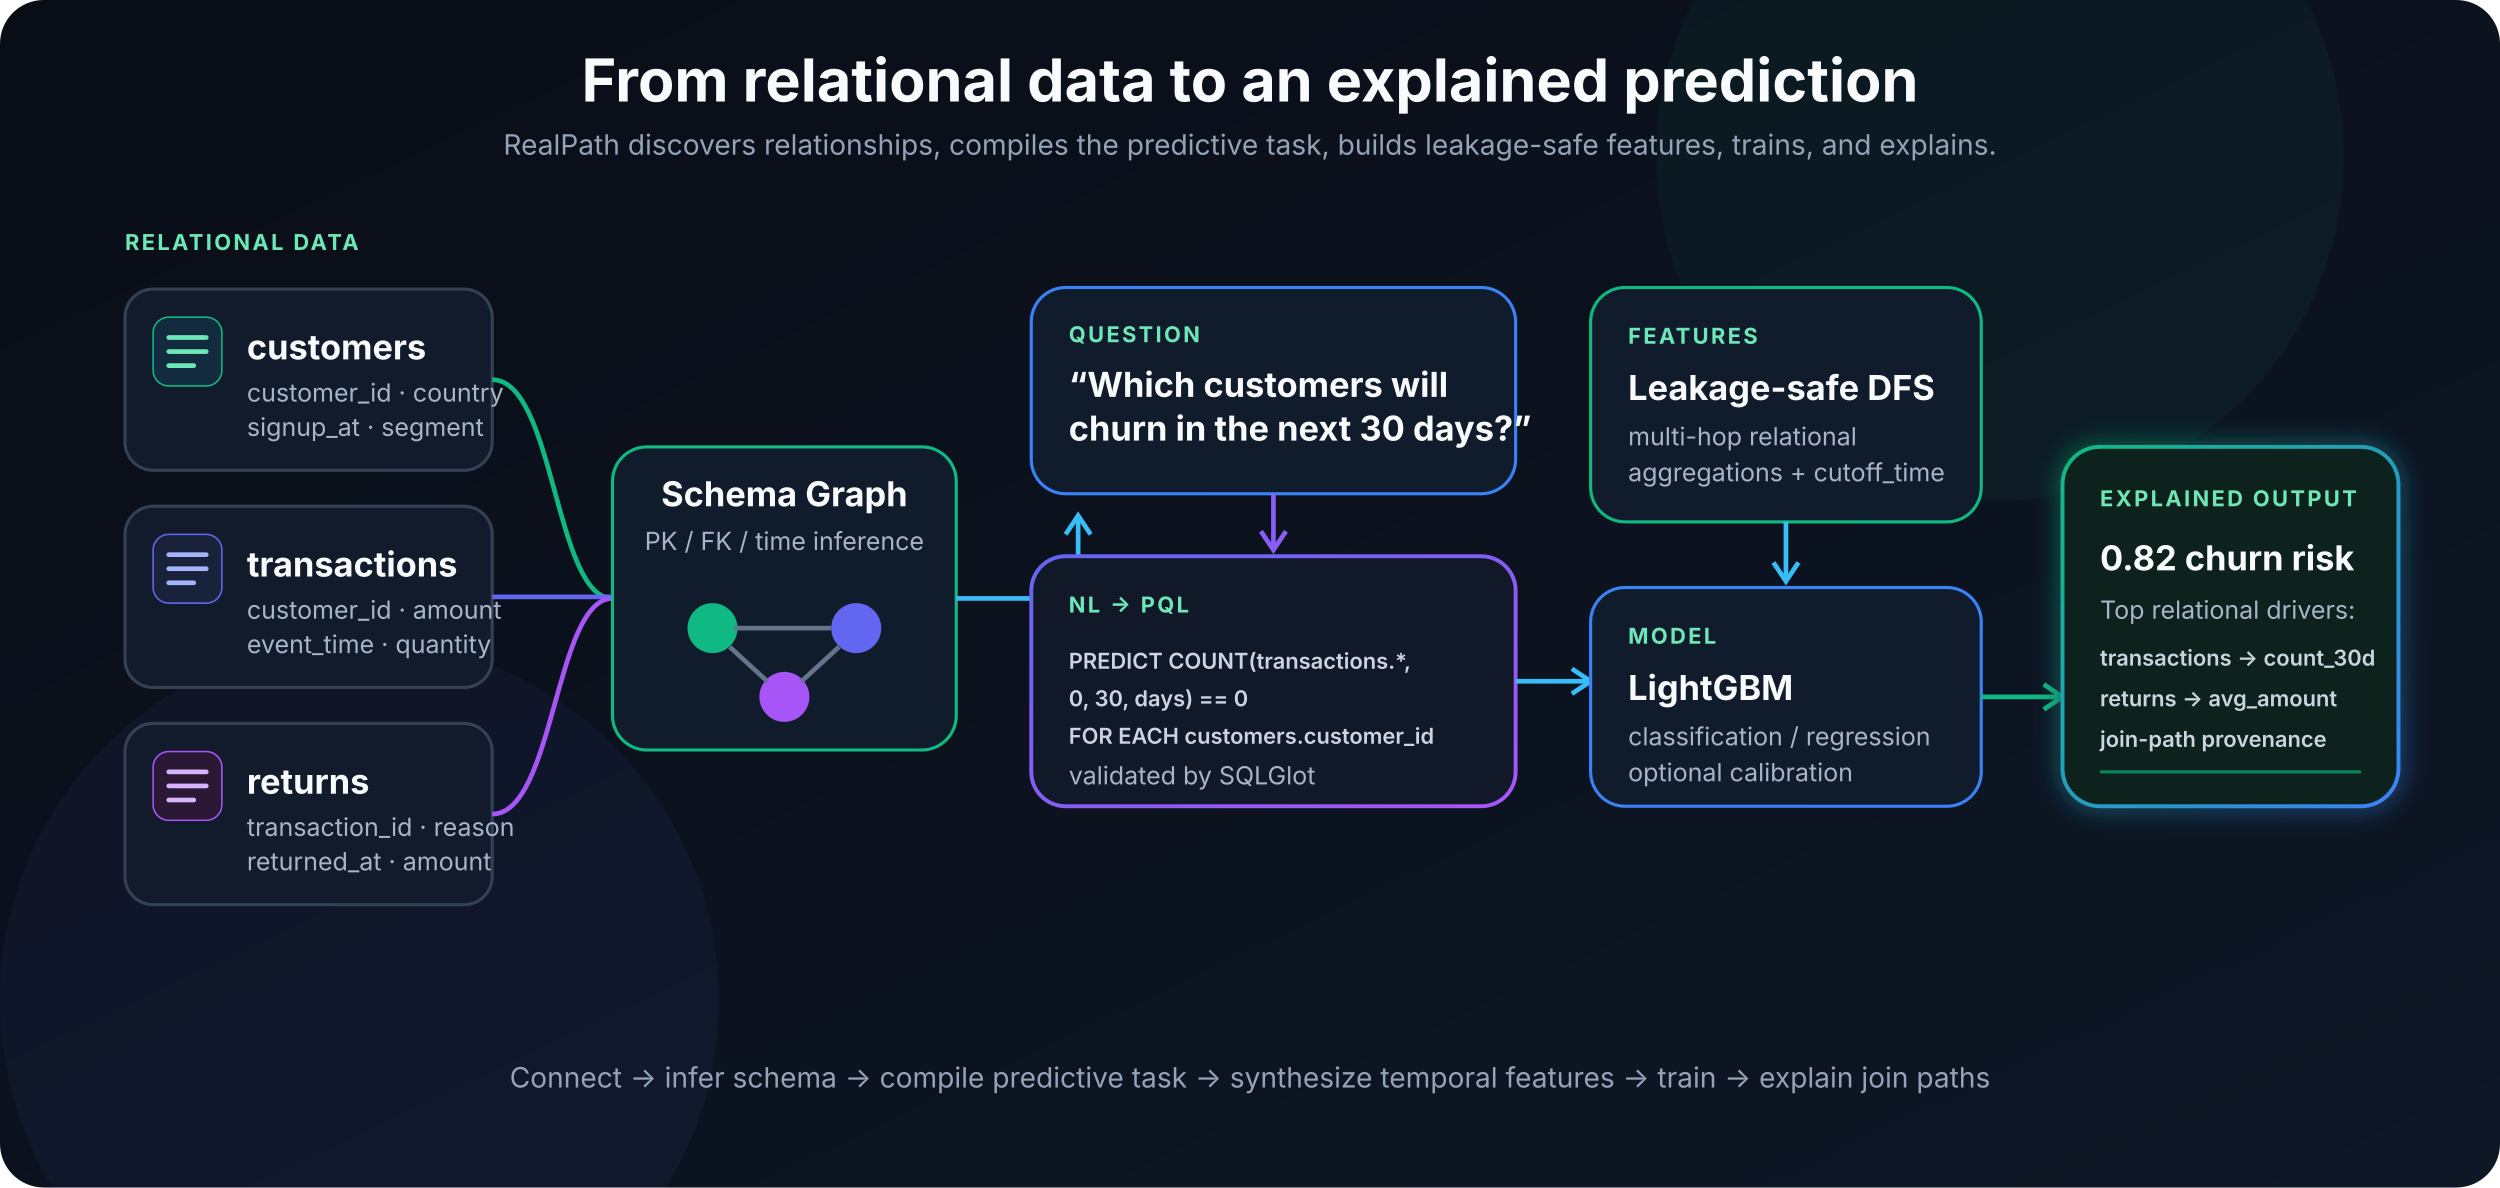
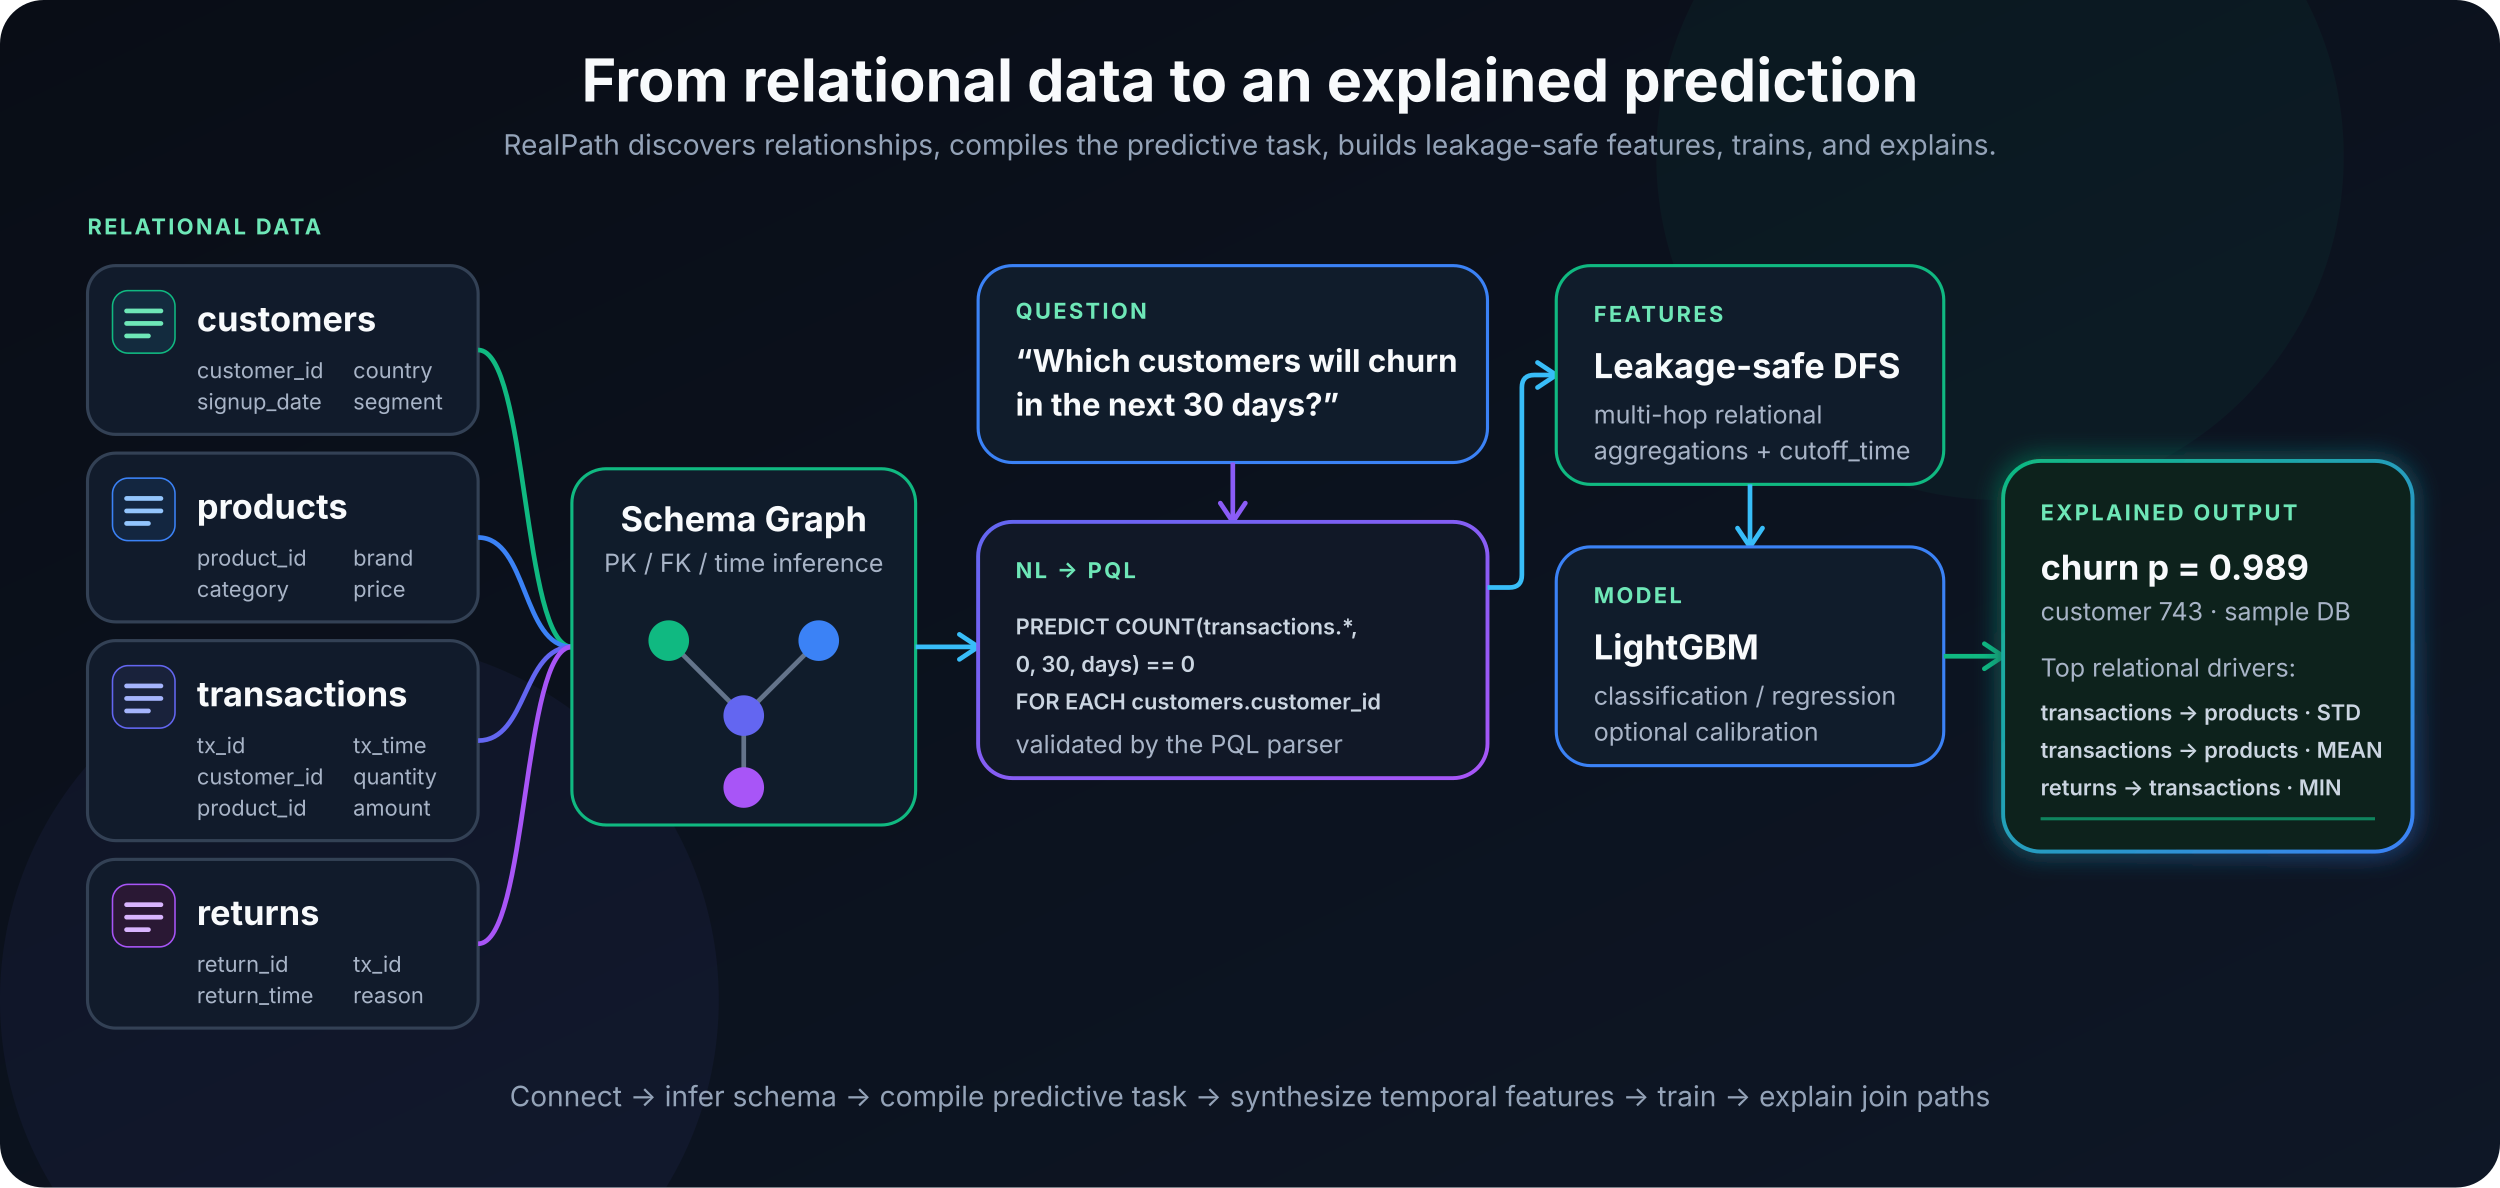
<svg xmlns="http://www.w3.org/2000/svg" width="1600" height="760" viewBox="0 0 1600 760">
  <defs>
    <linearGradient id="bg" x1="0" y1="0" x2="1" y2="1">
      <stop offset="0" stop-color="#090D16" />
      <stop offset="1" stop-color="#0E1726" />
    </linearGradient>
    <linearGradient id="g1" x1="0" y1="0" x2="1" y2="1">
      <stop offset="0" stop-color="#10B981" />
      <stop offset="1" stop-color="#3B82F6" />
    </linearGradient>
    <linearGradient id="g2" x1="0" y1="0" x2="1" y2="1">
      <stop offset="0" stop-color="#6366F1" />
      <stop offset="1" stop-color="#A855F7" />
    </linearGradient>
    <filter id="glow" x="-40%" y="-40%" width="180%" height="180%">
      <feGaussianBlur stdDeviation="8" result="b" />
      <feMerge>
        <feMergeNode in="b" />
        <feMergeNode in="SourceGraphic" />
      </feMerge>
    </filter>
+     <clipPath id="frame">
+       <rect width="1600" height="760" rx="28" />
+     </clipPath>
    <style>
    .title{font:700 38px Inter,Segoe UI,Arial,sans-serif;fill:#F8FAFC}
    .subtitle{font:400 18px Inter,Segoe UI,Arial,sans-serif;fill:#94A3B8}
    .cardTitle{font:700 22px Inter,Segoe UI,Arial,sans-serif;fill:#F8FAFC}
+     .question{font:700 20px Inter,Segoe UI,Arial,sans-serif;fill:#F8FAFC}
    .cardText{font:400 16px Inter,Segoe UI,Arial,sans-serif;fill:#A8B4C7}
+     .field{font:400 14px Inter,Segoe UI,Arial,sans-serif;fill:#A8B4C7}
    .tiny{font:600 14px Inter,Segoe UI,Arial,sans-serif;fill:#CBD5E1}
    .label{font:700 14px Inter,Segoe UI,Arial,sans-serif;fill:#6EE7B7;letter-spacing:1.5px}
  </style>
  </defs>
  <rect width="1600" height="760" rx="28" fill="url(#bg)" />
-   <circle cx="1280" cy="100" r="220" fill="#10B981" opacity=".05" />
-   <circle cx="230" cy="640" r="230" fill="#6366F1" opacity=".06" />
+   <g clip-path="url(#frame)">
+     <circle cx="1280" cy="100" r="220" fill="#10B981" opacity=".05" />
+     <circle cx="230" cy="640" r="230" fill="#6366F1" opacity=".06" />
+   </g>
  <text x="800" y="65" text-anchor="middle" class="title">From relational data to an explained prediction</text>
  <text x="800" y="99" text-anchor="middle" class="subtitle">RealPath discovers relationships, compiles the predictive task, builds leakage-safe features, trains, and explains.</text>
-   <text x="80" y="160" class="label">RELATIONAL DATA</text>
-   <g transform="translate(80 185)">
-     <rect width="235" height="116" rx="18" fill="#111B2B" stroke="#334155" stroke-width="2" />
-     <rect x="18" y="18" width="44" height="44" rx="10" fill="#132B3E" stroke="#10B981" />
-     <path d="M28 31h24M28 40h24M28 49h16" stroke="#6EE7B7" stroke-width="3" stroke-linecap="round" />
-     <text x="78" y="45" class="cardTitle">customers</text>
-     <text x="78" y="72" class="cardText">customer_id · country</text>
-     <text x="78" y="94" class="cardText">signup_at · segment</text>
+   <text x="56" y="150" class="label">RELATIONAL DATA</text>
+   <g transform="translate(56 170)">
+     <rect width="250" height="108" rx="18" fill="#111B2B" stroke="#334155" stroke-width="2" />
+     <rect x="16" y="16" width="40" height="40" rx="10" fill="#132B3E" stroke="#10B981" />
+     <path d="M25 29h22M25 37h22M25 45h14" stroke="#6EE7B7" stroke-width="3" stroke-linecap="round" />
+     <text x="70" y="42" class="cardTitle">customers</text>
+     <text x="70" y="72" class="field">customer_id</text>
+     <text x="170" y="72" class="field">country</text>
+     <text x="70" y="92" class="field">signup_date</text>
+     <text x="170" y="92" class="field">segment</text>
  </g>
-   <g transform="translate(80 324)">
-     <rect width="235" height="116" rx="18" fill="#111B2B" stroke="#334155" stroke-width="2" />
-     <rect x="18" y="18" width="44" height="44" rx="10" fill="#19223B" stroke="#6366F1" />
-     <path d="M28 31h24M28 40h24M28 49h16" stroke="#A5B4FC" stroke-width="3" stroke-linecap="round" />
-     <text x="78" y="45" class="cardTitle">transactions</text>
-     <text x="78" y="72" class="cardText">customer_id · amount</text>
-     <text x="78" y="94" class="cardText">event_time · quantity</text>
+   <g transform="translate(56 290)">
+     <rect width="250" height="108" rx="18" fill="#111B2B" stroke="#334155" stroke-width="2" />
+     <rect x="16" y="16" width="40" height="40" rx="10" fill="#132640" stroke="#3B82F6" />
+     <path d="M25 29h22M25 37h22M25 45h14" stroke="#93C5FD" stroke-width="3" stroke-linecap="round" />
+     <text x="70" y="42" class="cardTitle">products</text>
+     <text x="70" y="72" class="field">product_id</text>
+     <text x="170" y="72" class="field">brand</text>
+     <text x="70" y="92" class="field">category</text>
+     <text x="170" y="92" class="field">price</text>
  </g>
-   <g transform="translate(80 463)">
-     <rect width="235" height="116" rx="18" fill="#111B2B" stroke="#334155" stroke-width="2" />
-     <rect x="18" y="18" width="44" height="44" rx="10" fill="#2A1834" stroke="#A855F7" />
-     <path d="M28 31h24M28 40h24M28 49h16" stroke="#D8B4FE" stroke-width="3" stroke-linecap="round" />
-     <text x="78" y="45" class="cardTitle">returns</text>
-     <text x="78" y="72" class="cardText">transaction_id · reason</text>
-     <text x="78" y="94" class="cardText">returned_at · amount</text>
+   <g transform="translate(56 410)">
+     <rect width="250" height="128" rx="18" fill="#111B2B" stroke="#334155" stroke-width="2" />
+     <rect x="16" y="16" width="40" height="40" rx="10" fill="#19223B" stroke="#6366F1" />
+     <path d="M25 29h22M25 37h22M25 45h14" stroke="#A5B4FC" stroke-width="3" stroke-linecap="round" />
+     <text x="70" y="42" class="cardTitle">transactions</text>
+     <text x="70" y="72" class="field">tx_id</text>
+     <text x="170" y="72" class="field">tx_time</text>
+     <text x="70" y="92" class="field">customer_id</text>
+     <text x="170" y="92" class="field">quantity</text>
+     <text x="70" y="112" class="field">product_id</text>
+     <text x="170" y="112" class="field">amount</text>
  </g>
-   <path d="M315 243 C355 243 355 383 392 383" stroke="#10B981" stroke-width="3" fill="none" />
-   <path d="M315 382 H392" stroke="#6366F1" stroke-width="3" />
-   <path d="M315 521 C355 521 355 383 392 383" stroke="#A855F7" stroke-width="3" fill="none" />
-   <g transform="translate(392 286)">
-     <rect width="220" height="194" rx="22" fill="#101C2B" stroke="#10B981" stroke-width="2" />
-     <text x="110" y="38" text-anchor="middle" class="cardTitle">Schema Graph</text>
+   <g transform="translate(56 550)">
+     <rect width="250" height="108" rx="18" fill="#111B2B" stroke="#334155" stroke-width="2" />
+     <rect x="16" y="16" width="40" height="40" rx="10" fill="#2A1834" stroke="#A855F7" />
+     <path d="M25 29h22M25 37h22M25 45h14" stroke="#D8B4FE" stroke-width="3" stroke-linecap="round" />
+     <text x="70" y="42" class="cardTitle">returns</text>
+     <text x="70" y="72" class="field">return_id</text>
+     <text x="170" y="72" class="field">tx_id</text>
+     <text x="70" y="92" class="field">return_time</text>
+     <text x="170" y="92" class="field">reason</text>
+   </g>
+   <g fill="none" stroke-width="3">
+     <path d="M306 224 C338 224 334 414 366 414" stroke="#10B981" />
+     <path d="M306 344 C338 344 334 414 366 414" stroke="#3B82F6" />
+     <path d="M306 474 C338 474 334 414 366 414" stroke="#6366F1" />
+     <path d="M306 604 C338 604 334 414 366 414" stroke="#A855F7" />
+   </g>
+   <g transform="translate(366 300)">
+     <rect width="220" height="228" rx="22" fill="#101C2B" stroke="#10B981" stroke-width="2" />
+     <text x="110" y="40" text-anchor="middle" class="cardTitle">Schema Graph</text>
    <text x="110" y="66" text-anchor="middle" class="cardText">PK / FK / time inference</text>
-     <circle cx="64" cy="116" r="16" fill="#10B981" />
-     <circle cx="156" cy="116" r="16" fill="#6366F1" />
-     <circle cx="110" cy="160" r="16" fill="#A855F7" />
-     <path d="M78 116h62M75 128l24 22M145 128l-24 22" stroke="#64748B" stroke-width="3" />
+     <path d="M71 119L101 149M149 119L119 149M110 171V191" stroke="#64748B" stroke-width="3" stroke-linecap="round" />
+     <circle cx="62" cy="110" r="13" fill="#10B981" />
+     <circle cx="158" cy="110" r="13" fill="#3B82F6" />
+     <circle cx="110" cy="158" r="13" fill="#6366F1" />
+     <circle cx="110" cy="204" r="13" fill="#A855F7" />
  </g>
-   <g transform="translate(660 184)">
-     <rect width="310" height="132" rx="22" fill="#101C2B" stroke="#3B82F6" stroke-width="2" />
-     <text x="24" y="35" class="label">QUESTION</text>
-     <text x="24" y="70" class="cardTitle">“Which customers will</text>
-     <text x="24" y="98" class="cardTitle">churn in the next 30 days?”</text>
+   <path d="M586 414 H626" stroke="#38BDF8" stroke-width="3" fill="none" />
+   <path d="M614 406l12 8-12 8" fill="none" stroke="#38BDF8" stroke-width="3" stroke-linecap="round" stroke-linejoin="round" />
+   <g transform="translate(626 170)">
+     <rect width="326" height="126" rx="22" fill="#101C2B" stroke="#3B82F6" stroke-width="2" />
+     <text x="24" y="34" class="label">QUESTION</text>
+     <text x="24" y="68" class="question">“Which customers will churn</text>
+     <text x="24" y="96" class="question">in the next 30 days?”</text>
  </g>
-   <path d="M612 383 H690 V330" stroke="#38BDF8" stroke-width="3" fill="none" />
-   <path d="M682 342l8-12 8 12" fill="none" stroke="#38BDF8" stroke-width="3" />
-   <g transform="translate(660 356)">
-     <rect width="310" height="160" rx="22" fill="#111827" stroke="url(#g2)" stroke-width="2.5" />
+   <path d="M789 296 V333" stroke="#8B5CF6" stroke-width="3" fill="none" />
+   <path d="M781 322l8 12 8-12" fill="none" stroke="#8B5CF6" stroke-width="3" stroke-linecap="round" stroke-linejoin="round" />
+   <g transform="translate(626 334)">
+     <rect width="326" height="164" rx="22" fill="#111827" stroke="url(#g2)" stroke-width="2.5" />
    <text x="24" y="36" class="label">NL → PQL</text>
    <text x="24" y="72" class="tiny">PREDICT COUNT(transactions.*,</text>
    <text x="24" y="96" class="tiny">0, 30, days) == 0</text>
    <text x="24" y="120" class="tiny">FOR EACH customers.customer_id</text>
-     <text x="24" y="146" class="cardText">validated by SQLGlot</text>
+     <text x="24" y="148" class="cardText">validated by the PQL parser</text>
  </g>
-   <path d="M815 316v34" stroke="#8B5CF6" stroke-width="3" />
-   <path d="M807 340l8 12 8-12" fill="none" stroke="#8B5CF6" stroke-width="3" />
-   <path d="M970 436h48" stroke="#38BDF8" stroke-width="3" />
-   <path d="M1006 428l12 8-12 8" fill="none" stroke="#38BDF8" stroke-width="3" />
-   <g transform="translate(1018 184)">
-     <rect width="250" height="150" rx="22" fill="#101C2B" stroke="#10B981" stroke-width="2" />
+   <path d="M952 376 H966 Q974 376 974 368 V248 Q974 240 982 240 H996" stroke="#38BDF8" stroke-width="3" fill="none" />
+   <path d="M984 232l12 8-12 8" fill="none" stroke="#38BDF8" stroke-width="3" stroke-linecap="round" stroke-linejoin="round" />
+   <g transform="translate(996 170)">
+     <rect width="248" height="140" rx="22" fill="#101C2B" stroke="#10B981" stroke-width="2" />
    <text x="24" y="36" class="label">FEATURES</text>
    <text x="24" y="72" class="cardTitle">Leakage-safe DFS</text>
    <text x="24" y="101" class="cardText">multi-hop relational</text>
    <text x="24" y="124" class="cardText">aggregations + cutoff_time</text>
  </g>
-   <g transform="translate(1018 376)">
-     <rect width="250" height="140" rx="22" fill="#101C2B" stroke="#3B82F6" stroke-width="2" />
+   <path d="M1120 310 V349" stroke="#38BDF8" stroke-width="3" fill="none" />
+   <path d="M1112 338l8 12 8-12" fill="none" stroke="#38BDF8" stroke-width="3" stroke-linecap="round" stroke-linejoin="round" />
+   <g transform="translate(996 350)">
+     <rect width="248" height="140" rx="22" fill="#101C2B" stroke="#3B82F6" stroke-width="2" />
    <text x="24" y="36" class="label">MODEL</text>
    <text x="24" y="72" class="cardTitle">LightGBM</text>
    <text x="24" y="101" class="cardText">classification / regression</text>
    <text x="24" y="124" class="cardText">optional calibration</text>
  </g>
-   <path d="M1143 334v36" stroke="#38BDF8" stroke-width="3" />
-   <path d="M1135 360l8 12 8-12" fill="none" stroke="#38BDF8" stroke-width="3" />
-   <path d="M1268 446h52" stroke="#10B981" stroke-width="3" />
-   <path d="M1308 438l12 8-12 8" fill="none" stroke="#10B981" stroke-width="3" />
-   <g transform="translate(1320 286)">
-     <rect width="215" height="230" rx="24" fill="#0B241F" stroke="url(#g1)" stroke-width="2.5" filter="url(#glow)" />
+   <path d="M1244 420 H1282" stroke="#10B981" stroke-width="3" fill="none" />
+   <path d="M1270 412l12 8-12 8" fill="none" stroke="#10B981" stroke-width="3" stroke-linecap="round" stroke-linejoin="round" />
+   <g transform="translate(1282 295)">
+     <rect width="262" height="250" rx="24" fill="#0B241F" stroke="url(#g1)" stroke-width="2.5" filter="url(#glow)" />
    <text x="24" y="38" class="label">EXPLAINED OUTPUT</text>
-     <text x="24" y="79" class="cardTitle">0.82 churn risk</text>
-     <text x="24" y="110" class="cardText">Top relational drivers:</text>
-     <text x="24" y="140" class="tiny">transactions → count_30d</text>
-     <text x="24" y="166" class="tiny">returns → avg_amount</text>
-     <text x="24" y="192" class="tiny">join-path provenance</text>
-     <rect x="24" y="207" width="167" height="2" fill="#10B981" opacity=".65" />
+     <text x="24" y="76" class="cardTitle">churn p = 0.989</text>
+     <text x="24" y="102" class="cardText">customer 743 · sample DB</text>
+     <text x="24" y="138" class="cardText">Top relational drivers:</text>
+     <text x="24" y="166" class="tiny">transactions → products · STD</text>
+     <text x="24" y="190" class="tiny">transactions → products · MEAN</text>
+     <text x="24" y="214" class="tiny">returns → transactions · MIN</text>
+     <rect x="24" y="228" width="214" height="2" fill="#10B981" opacity=".65" />
  </g>
-   <text x="800" y="696" text-anchor="middle" class="subtitle">Connect → infer schema → compile predictive task → synthesize temporal features → train → explain join paths</text>
+   <text x="800" y="708" text-anchor="middle" class="subtitle">Connect → infer schema → compile predictive task → synthesize temporal features → train → explain join paths</text>
</svg>
